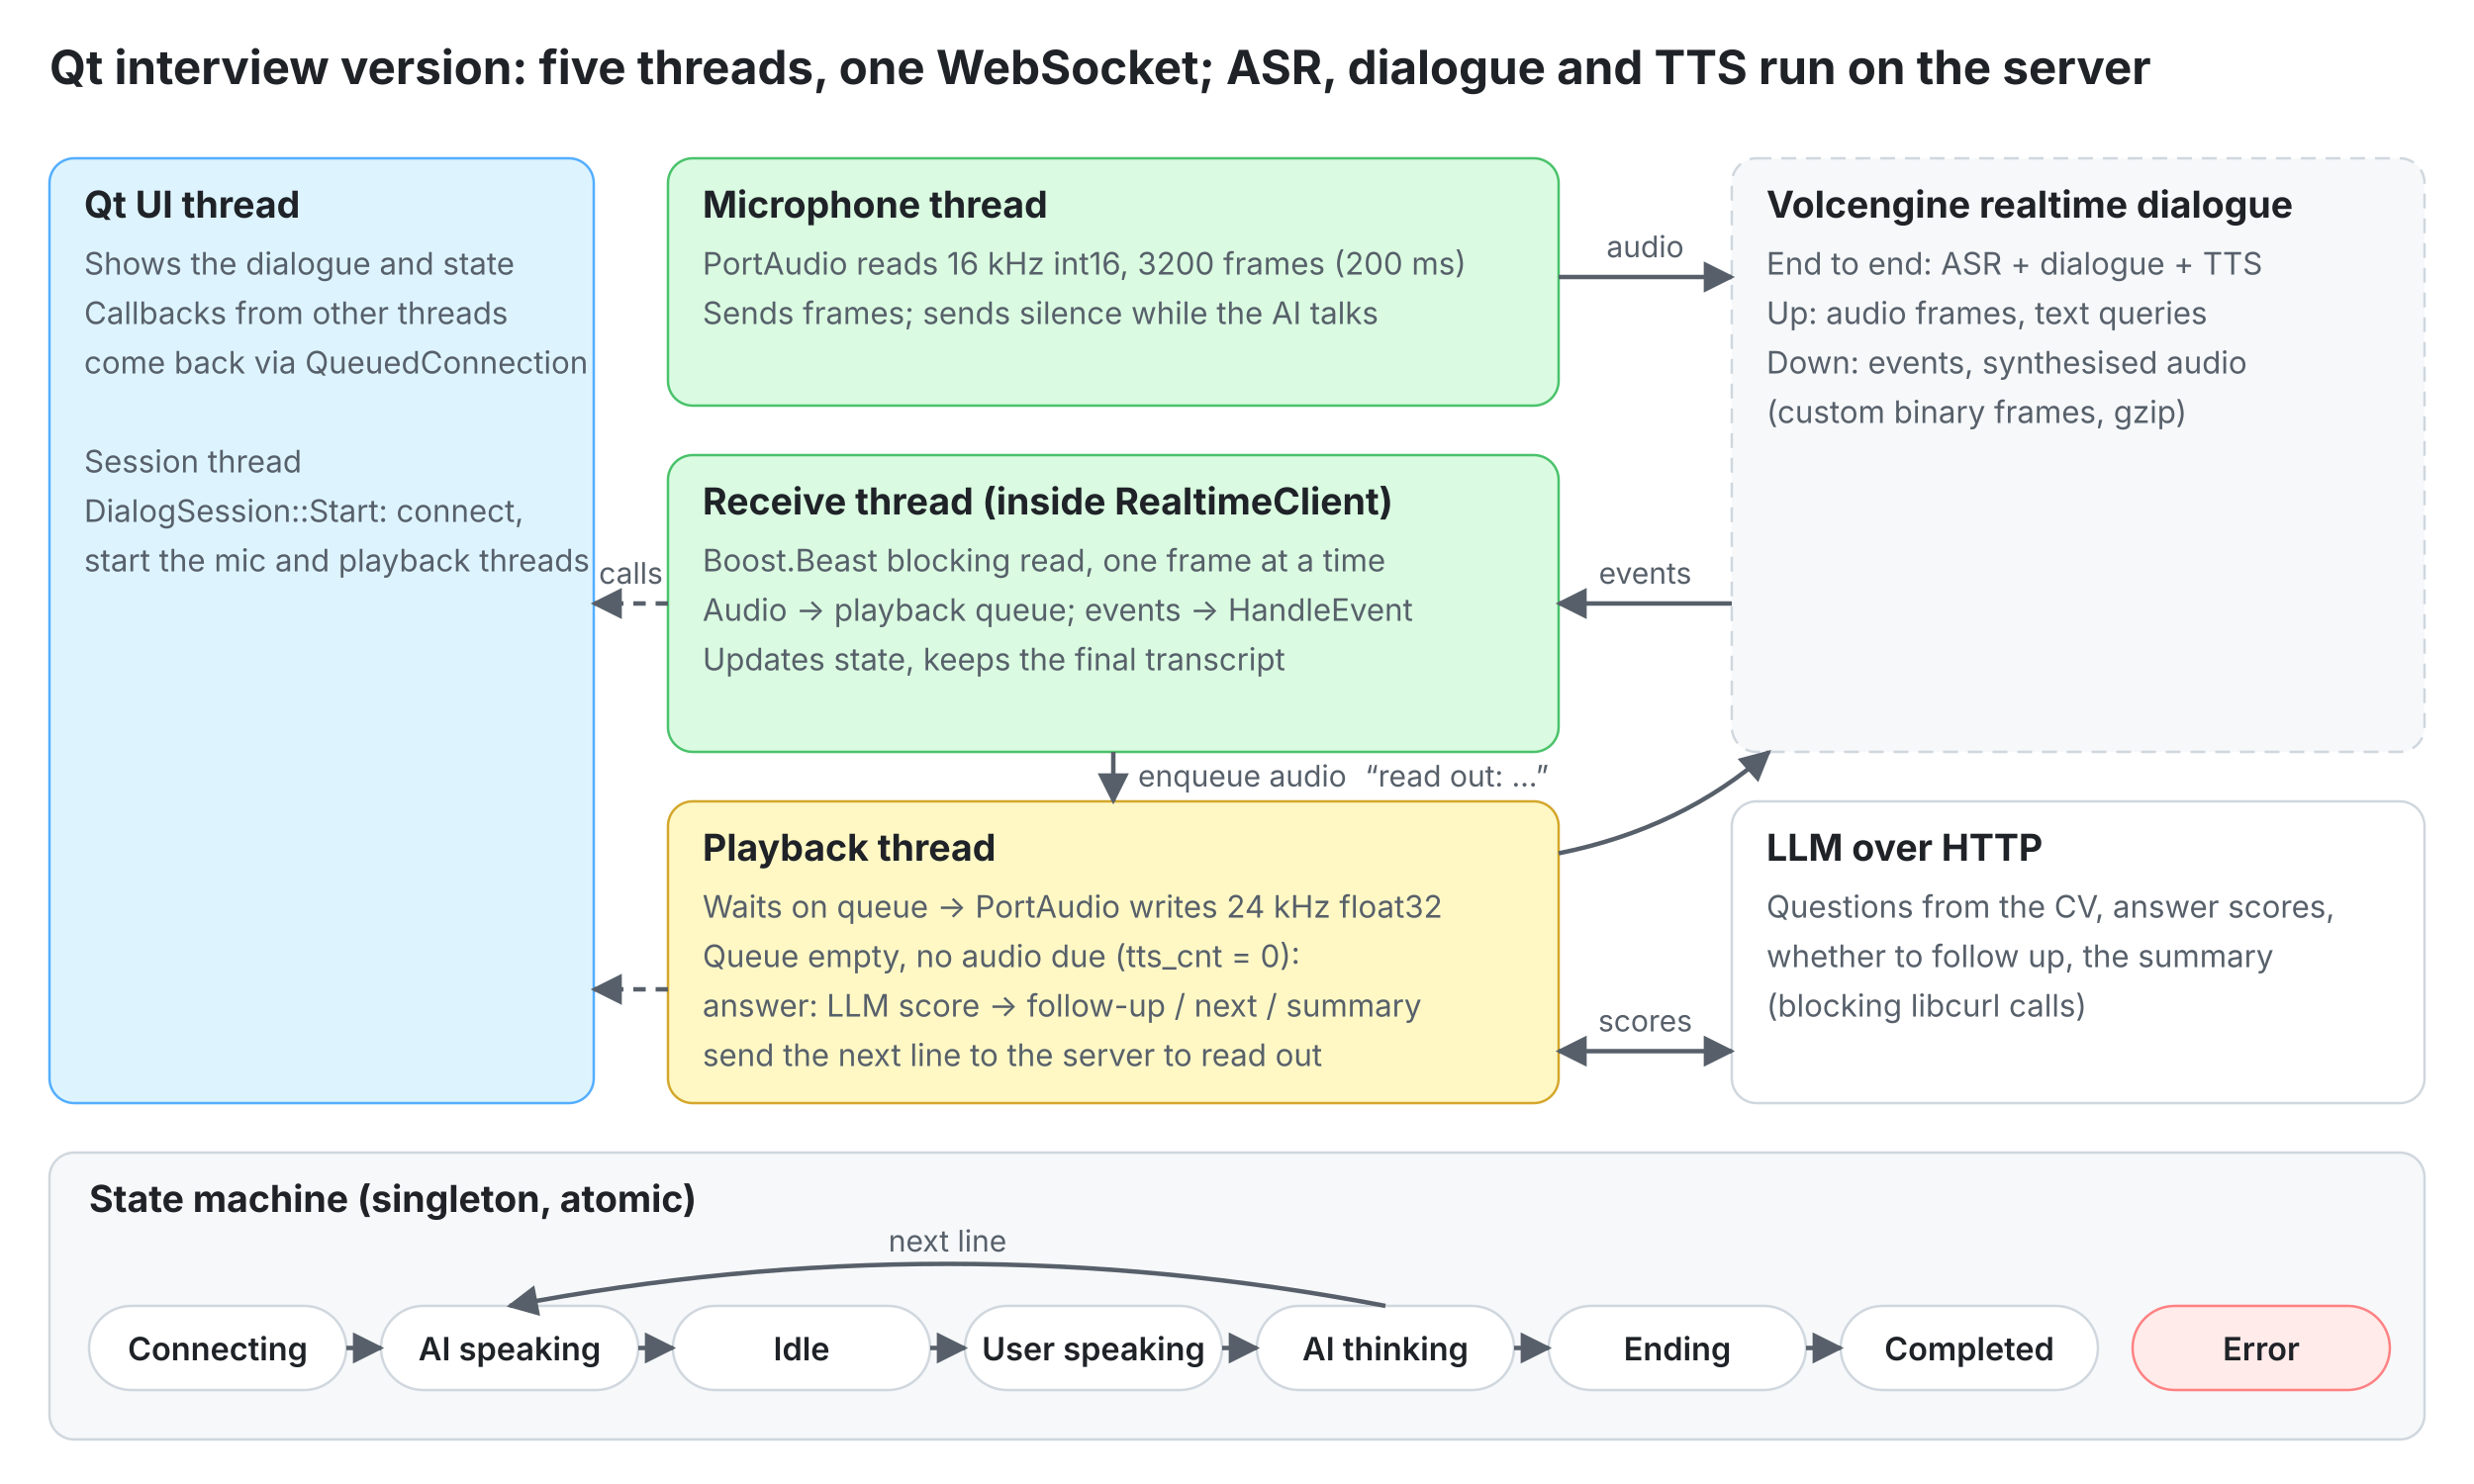
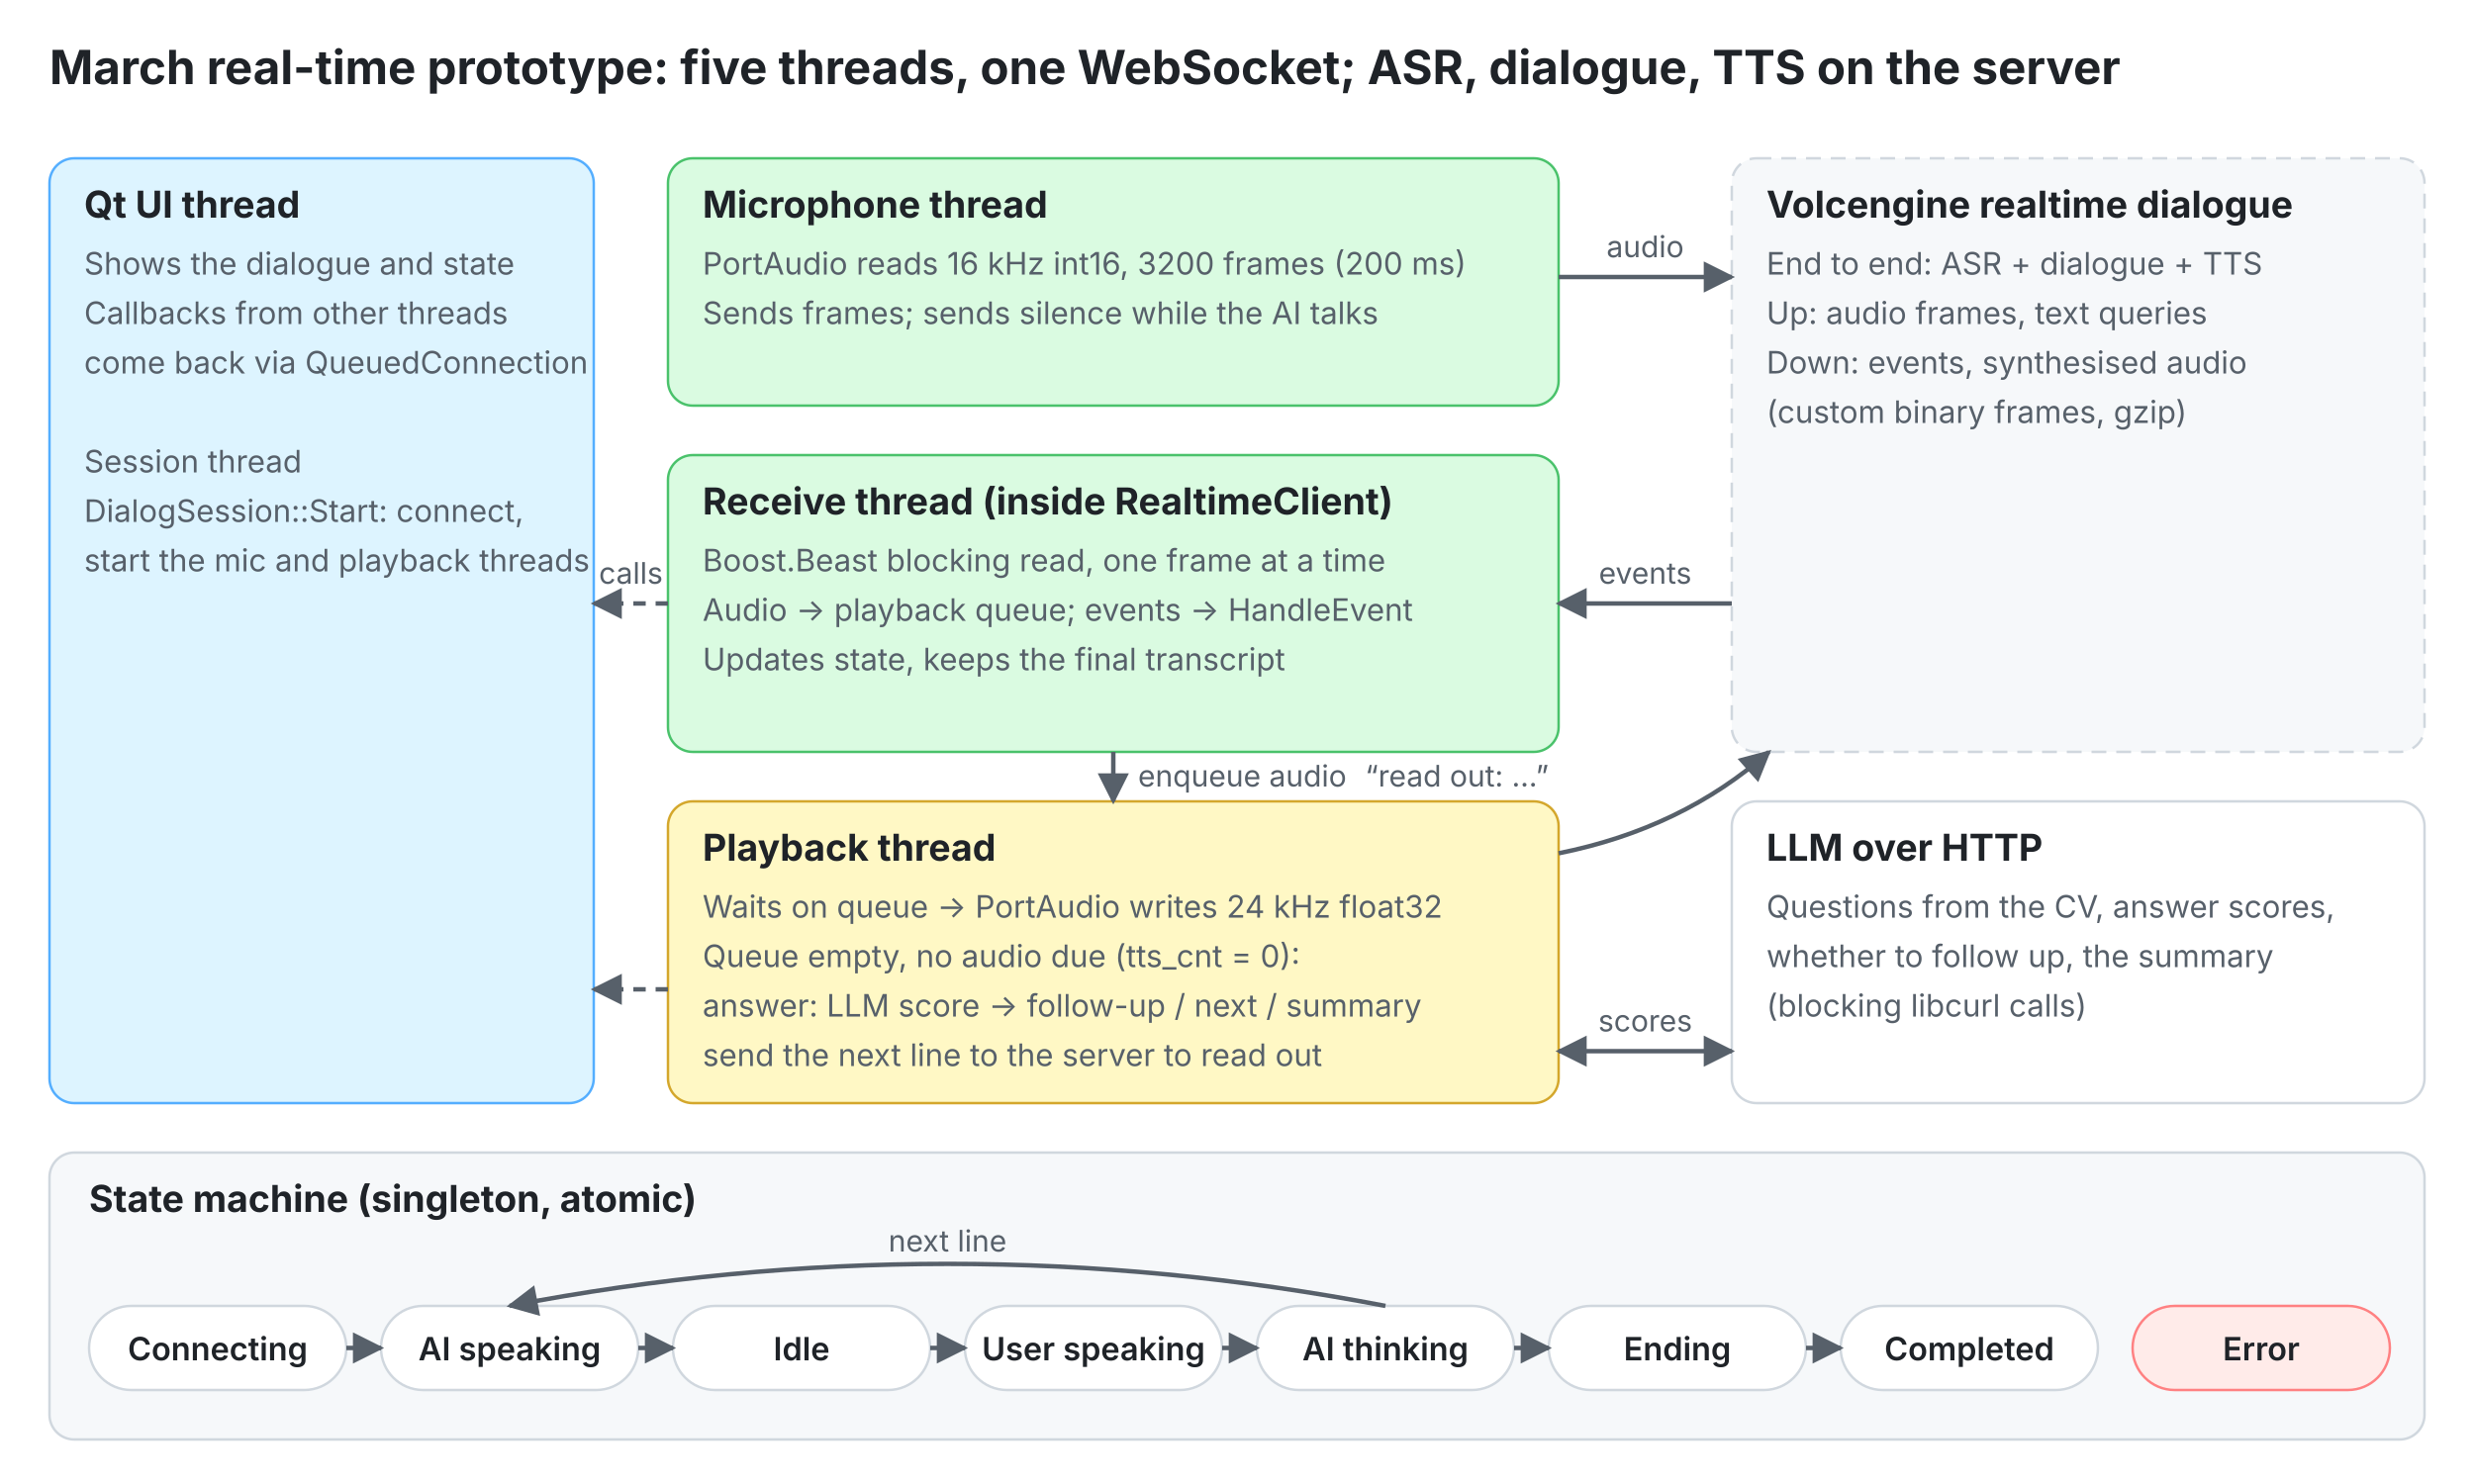
<svg xmlns="http://www.w3.org/2000/svg" viewBox="0 0 1000 600" width="1000" height="600" font-family="Inter, Segoe UI, Helvetica, Arial, sans-serif">
  <defs>
    <marker id="a" viewBox="0 0 10 10" refX="9" refY="5" markerWidth="7" markerHeight="7" orient="auto-start-reverse">
      <path d="M0,0 L10,5 L0,10 z" fill="#57606a" />
    </marker>
    <style>.h{font-size:19px;font-weight:700;fill:#1f2328}.t{font-size:15px;font-weight:700;fill:#1f2328}.b{font-size:13px;font-weight:600;fill:#1f2328}.s{font-size:12.5px;fill:#57606a}.k{font-size:12px;fill:#57606a}.lane{font-size:14px;font-weight:700;fill:#1f2328}</style>
  </defs>
  <rect x="0" y="0" width="1000" height="600" fill="#ffffff" />
-   <text x="20" y="34" class="h" text-anchor="start">Qt interview version: five threads, one WebSocket; ASR, dialogue and TTS run on the server</text>
+   <text x="20" y="34" class="h" text-anchor="start">March real-time prototype: five threads, one WebSocket; ASR, dialogue, TTS on the server</text>
  <rect x="20" y="64" width="220" height="382" rx="10" fill="#ddf4ff" stroke="#54aeff" />
  <text x="34" y="88" class="t" text-anchor="start">Qt UI thread</text>
  <text x="34" y="111" class="s" text-anchor="start">Shows the dialogue and state</text>
  <text x="34" y="131" class="s" text-anchor="start">Callbacks from other threads</text>
  <text x="34" y="151" class="s" text-anchor="start">come back via QueuedConnection</text>
  <text x="34" y="171" class="s" text-anchor="start" />
  <text x="34" y="191" class="s" text-anchor="start">Session thread</text>
  <text x="34" y="211" class="s" text-anchor="start">DialogSession::Start: connect,</text>
  <text x="34" y="231" class="s" text-anchor="start">start the mic and playback threads</text>
  <rect x="270" y="64" width="360" height="100" rx="10" fill="#dafbe1" stroke="#4ac26b" />
  <text x="284" y="88" class="t" text-anchor="start">Microphone thread</text>
  <text x="284" y="111" class="s" text-anchor="start">PortAudio reads 16 kHz int16, 3200 frames (200 ms)</text>
  <text x="284" y="131" class="s" text-anchor="start">Sends frames; sends silence while the AI talks</text>
  <rect x="270" y="184" width="360" height="120" rx="10" fill="#dafbe1" stroke="#4ac26b" />
  <text x="284" y="208" class="t" text-anchor="start">Receive thread (inside RealtimeClient)</text>
  <text x="284" y="231" class="s" text-anchor="start">Boost.Beast blocking read, one frame at a time</text>
  <text x="284" y="251" class="s" text-anchor="start">Audio → playback queue; events → HandleEvent</text>
  <text x="284" y="271" class="s" text-anchor="start">Updates state, keeps the final transcript</text>
  <rect x="270" y="324" width="360" height="122" rx="10" fill="#fff8c5" stroke="#d4a72c" />
  <text x="284" y="348" class="t" text-anchor="start">Playback thread</text>
  <text x="284" y="371" class="s" text-anchor="start">Waits on queue → PortAudio writes 24 kHz float32</text>
  <text x="284" y="391" class="s" text-anchor="start">Queue empty, no audio due (tts_cnt = 0):</text>
  <text x="284" y="411" class="s" text-anchor="start">answer: LLM score → follow-up / next / summary</text>
  <text x="284" y="431" class="s" text-anchor="start">send the next line to the server to read out</text>
  <rect x="700" y="64" width="280" height="240" rx="10" fill="#f6f8fa" stroke="#d0d7de" stroke-dasharray="6 4" />
  <text x="714" y="88" class="t" text-anchor="start">Volcengine realtime dialogue</text>
  <text x="714" y="111" class="s" text-anchor="start">End to end: ASR + dialogue + TTS</text>
  <text x="714" y="131" class="s" text-anchor="start">Up: audio frames, text queries</text>
  <text x="714" y="151" class="s" text-anchor="start">Down: events, synthesised audio</text>
  <text x="714" y="171" class="s" text-anchor="start">(custom binary frames, gzip)</text>
  <rect x="700" y="324" width="280" height="122" rx="10" fill="#ffffff" stroke="#d0d7de" />
  <text x="714" y="348" class="t" text-anchor="start">LLM over HTTP</text>
  <text x="714" y="371" class="s" text-anchor="start">Questions from the CV, answer scores,</text>
  <text x="714" y="391" class="s" text-anchor="start">whether to follow up, the summary</text>
  <text x="714" y="411" class="s" text-anchor="start">(blocking libcurl calls)</text>
  <path d="M630,112 L700,112" fill="none" stroke="#57606a" stroke-width="1.8" marker-end="url(#a)" />
  <text x="665" y="104" class="k" text-anchor="middle">audio</text>
  <path d="M700,244 L630,244" fill="none" stroke="#57606a" stroke-width="1.8" marker-end="url(#a)" />
  <text x="665" y="236" class="k" text-anchor="middle">events</text>
  <path d="M450,304 L450,324" fill="none" stroke="#57606a" stroke-width="1.8" marker-end="url(#a)" />
  <text x="460" y="318" class="k" text-anchor="start">enqueue audio</text>
  <path d="M630,345 Q680,335 715,304" fill="none" stroke="#57606a" stroke-width="1.8" marker-end="url(#a)" />
  <text x="626" y="318" class="k" text-anchor="end">“read out: …”</text>
  <path d="M630,425 L700,425" fill="none" stroke="#57606a" stroke-width="1.8" marker-start="url(#a)" marker-end="url(#a)" />
  <text x="665" y="417" class="k" text-anchor="middle">scores</text>
  <path d="M270,244 L240,244" fill="none" stroke="#57606a" stroke-width="1.8" stroke-dasharray="5 4" marker-end="url(#a)" />
  <text x="255" y="236" class="k" text-anchor="middle">calls</text>
  <path d="M270,400 L240,400" fill="none" stroke="#57606a" stroke-width="1.8" stroke-dasharray="5 4" marker-end="url(#a)" />
  <rect x="20" y="466" width="960" height="116" rx="10" fill="#f6f8fa" stroke="#d0d7de" />
  <text x="36" y="490" class="t" text-anchor="start">State machine (singleton, atomic)</text>
  <rect x="36" y="528" width="104" height="34" rx="17" fill="#ffffff" stroke="#d0d7de" />
  <text x="88.0" y="550" class="b" text-anchor="middle">Connecting</text>
  <rect x="154" y="528" width="104" height="34" rx="17" fill="#ffffff" stroke="#d0d7de" />
  <text x="206.0" y="550" class="b" text-anchor="middle">AI speaking</text>
  <path d="M140,545 L154,545" fill="none" stroke="#57606a" stroke-width="1.8" marker-end="url(#a)" />
  <rect x="272" y="528" width="104" height="34" rx="17" fill="#ffffff" stroke="#d0d7de" />
  <text x="324.0" y="550" class="b" text-anchor="middle">Idle</text>
  <path d="M258,545 L272,545" fill="none" stroke="#57606a" stroke-width="1.8" marker-end="url(#a)" />
  <rect x="390" y="528" width="104" height="34" rx="17" fill="#ffffff" stroke="#d0d7de" />
  <text x="442.0" y="550" class="b" text-anchor="middle">User speaking</text>
  <path d="M376,545 L390,545" fill="none" stroke="#57606a" stroke-width="1.8" marker-end="url(#a)" />
  <rect x="508" y="528" width="104" height="34" rx="17" fill="#ffffff" stroke="#d0d7de" />
  <text x="560.0" y="550" class="b" text-anchor="middle">AI thinking</text>
  <path d="M494,545 L508,545" fill="none" stroke="#57606a" stroke-width="1.8" marker-end="url(#a)" />
  <rect x="626" y="528" width="104" height="34" rx="17" fill="#ffffff" stroke="#d0d7de" />
  <text x="678.0" y="550" class="b" text-anchor="middle">Ending</text>
  <path d="M612,545 L626,545" fill="none" stroke="#57606a" stroke-width="1.8" marker-end="url(#a)" />
  <rect x="744" y="528" width="104" height="34" rx="17" fill="#ffffff" stroke="#d0d7de" />
  <text x="796.0" y="550" class="b" text-anchor="middle">Completed</text>
  <path d="M730,545 L744,545" fill="none" stroke="#57606a" stroke-width="1.8" marker-end="url(#a)" />
  <rect x="862" y="528" width="104" height="34" rx="17" fill="#ffebe9" stroke="#ff8182" />
  <text x="914.0" y="550" class="b" text-anchor="middle">Error</text>
  <path d="M560.0,528 Q383.0,494 206.0,528" fill="none" stroke="#57606a" stroke-width="1.8" marker-end="url(#a)" />
  <text x="383.0" y="506" class="k" text-anchor="middle">next line</text>
</svg>
